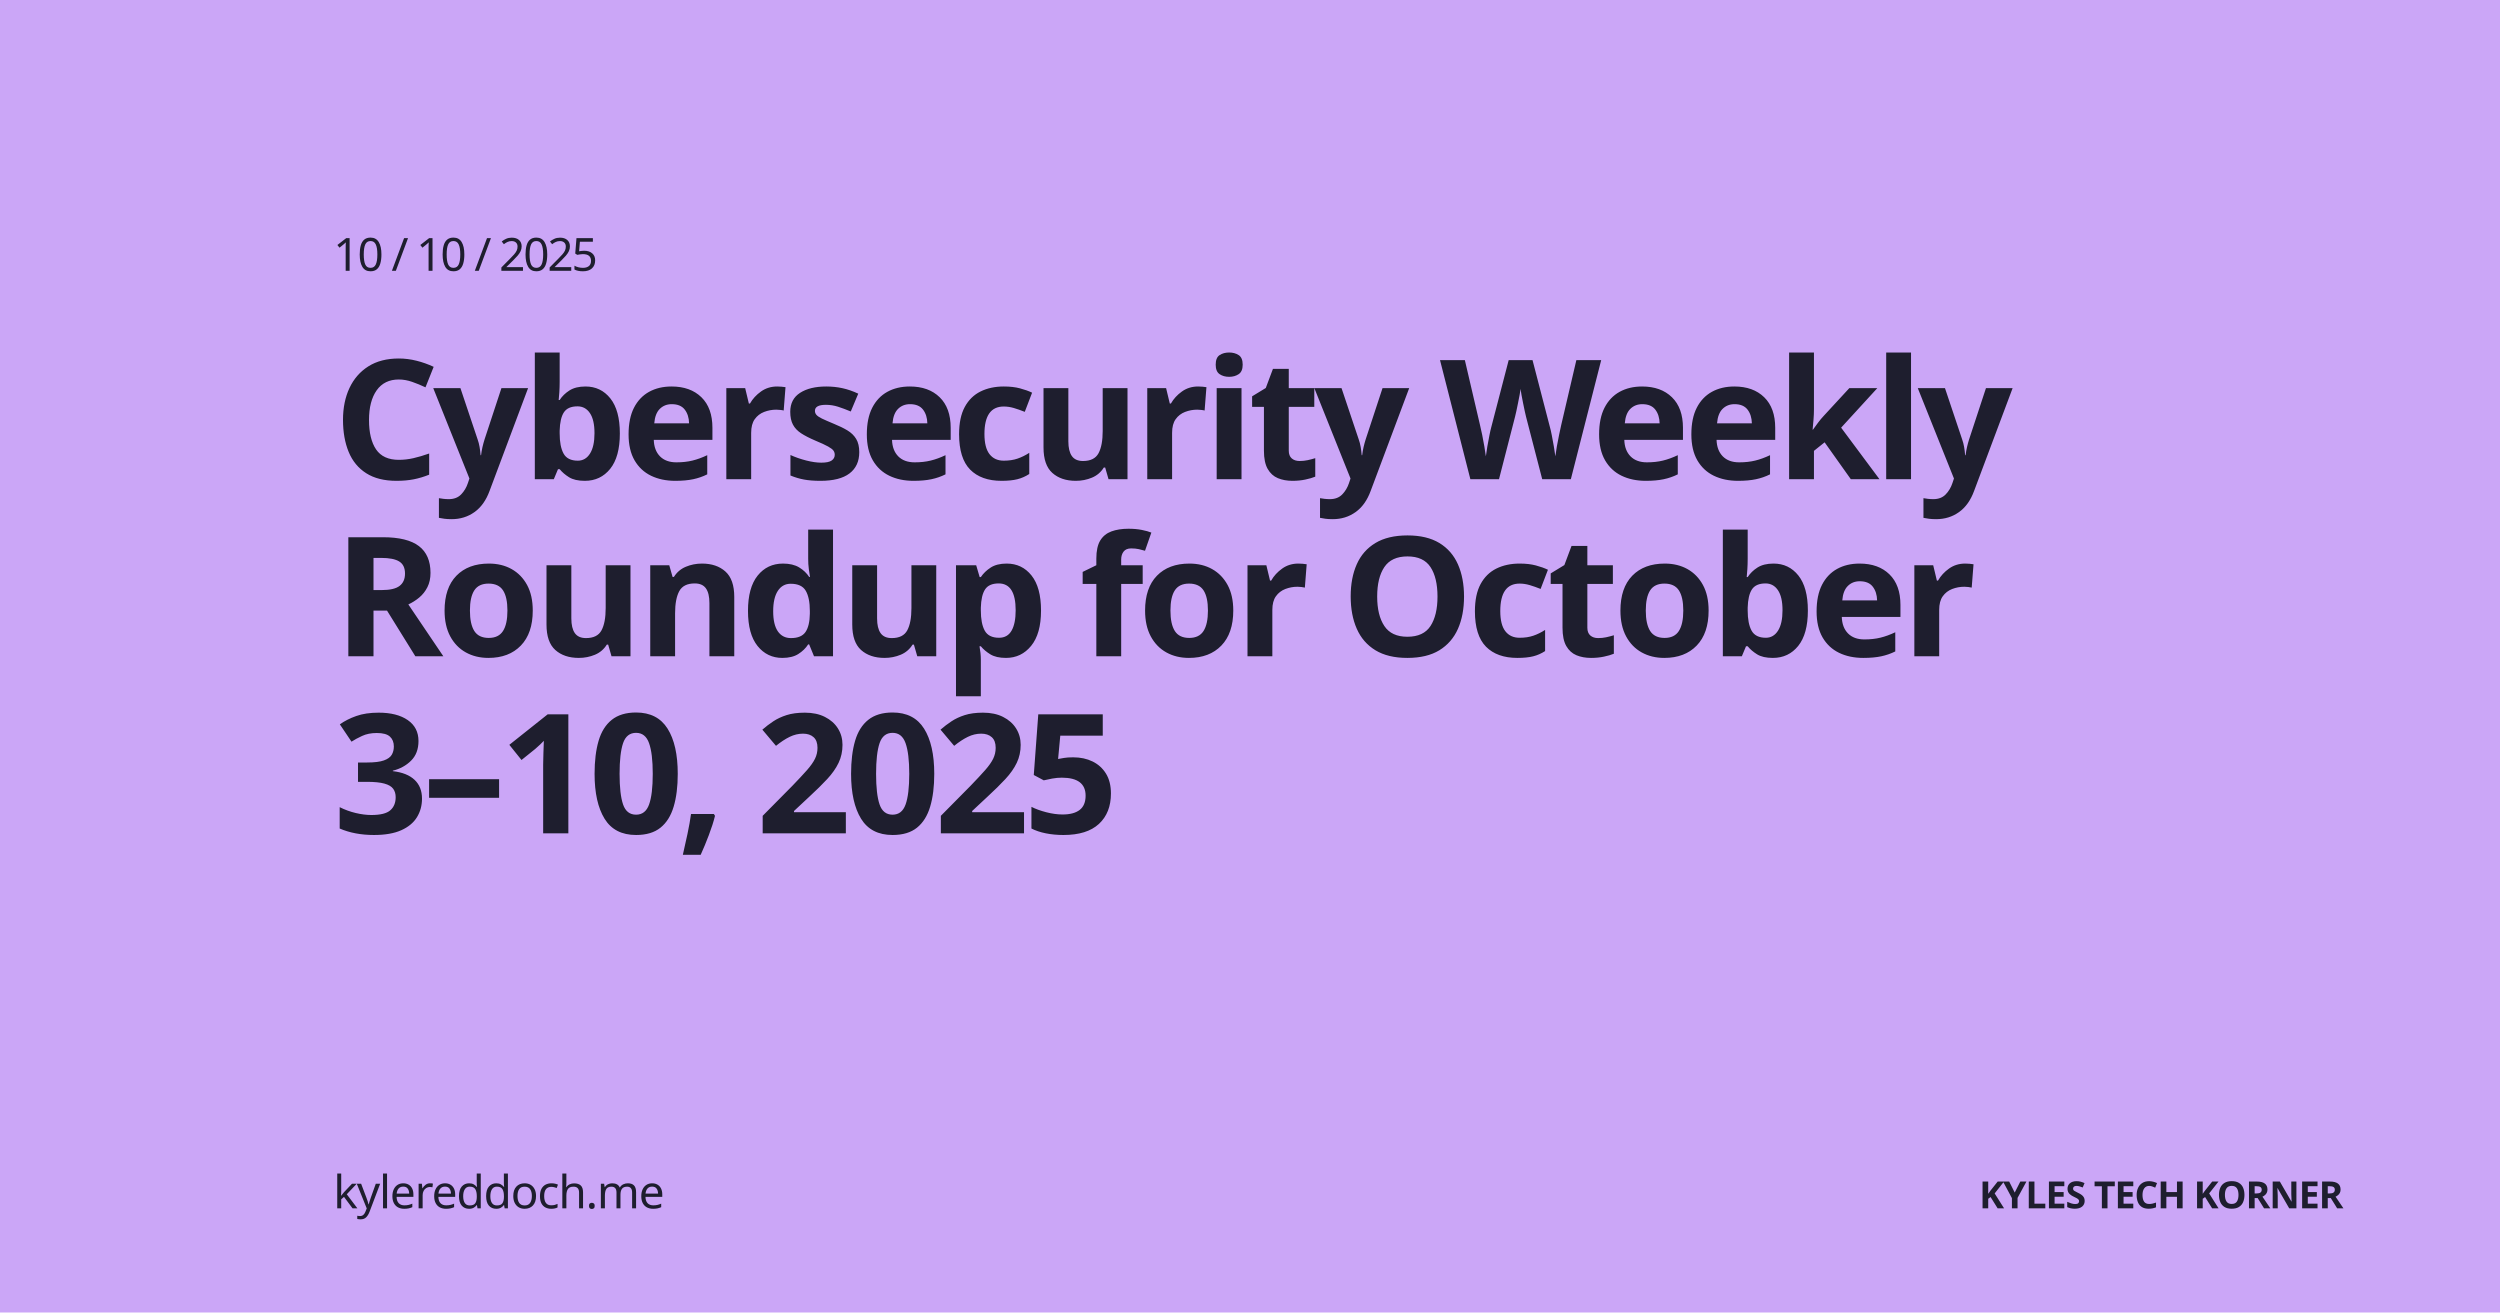
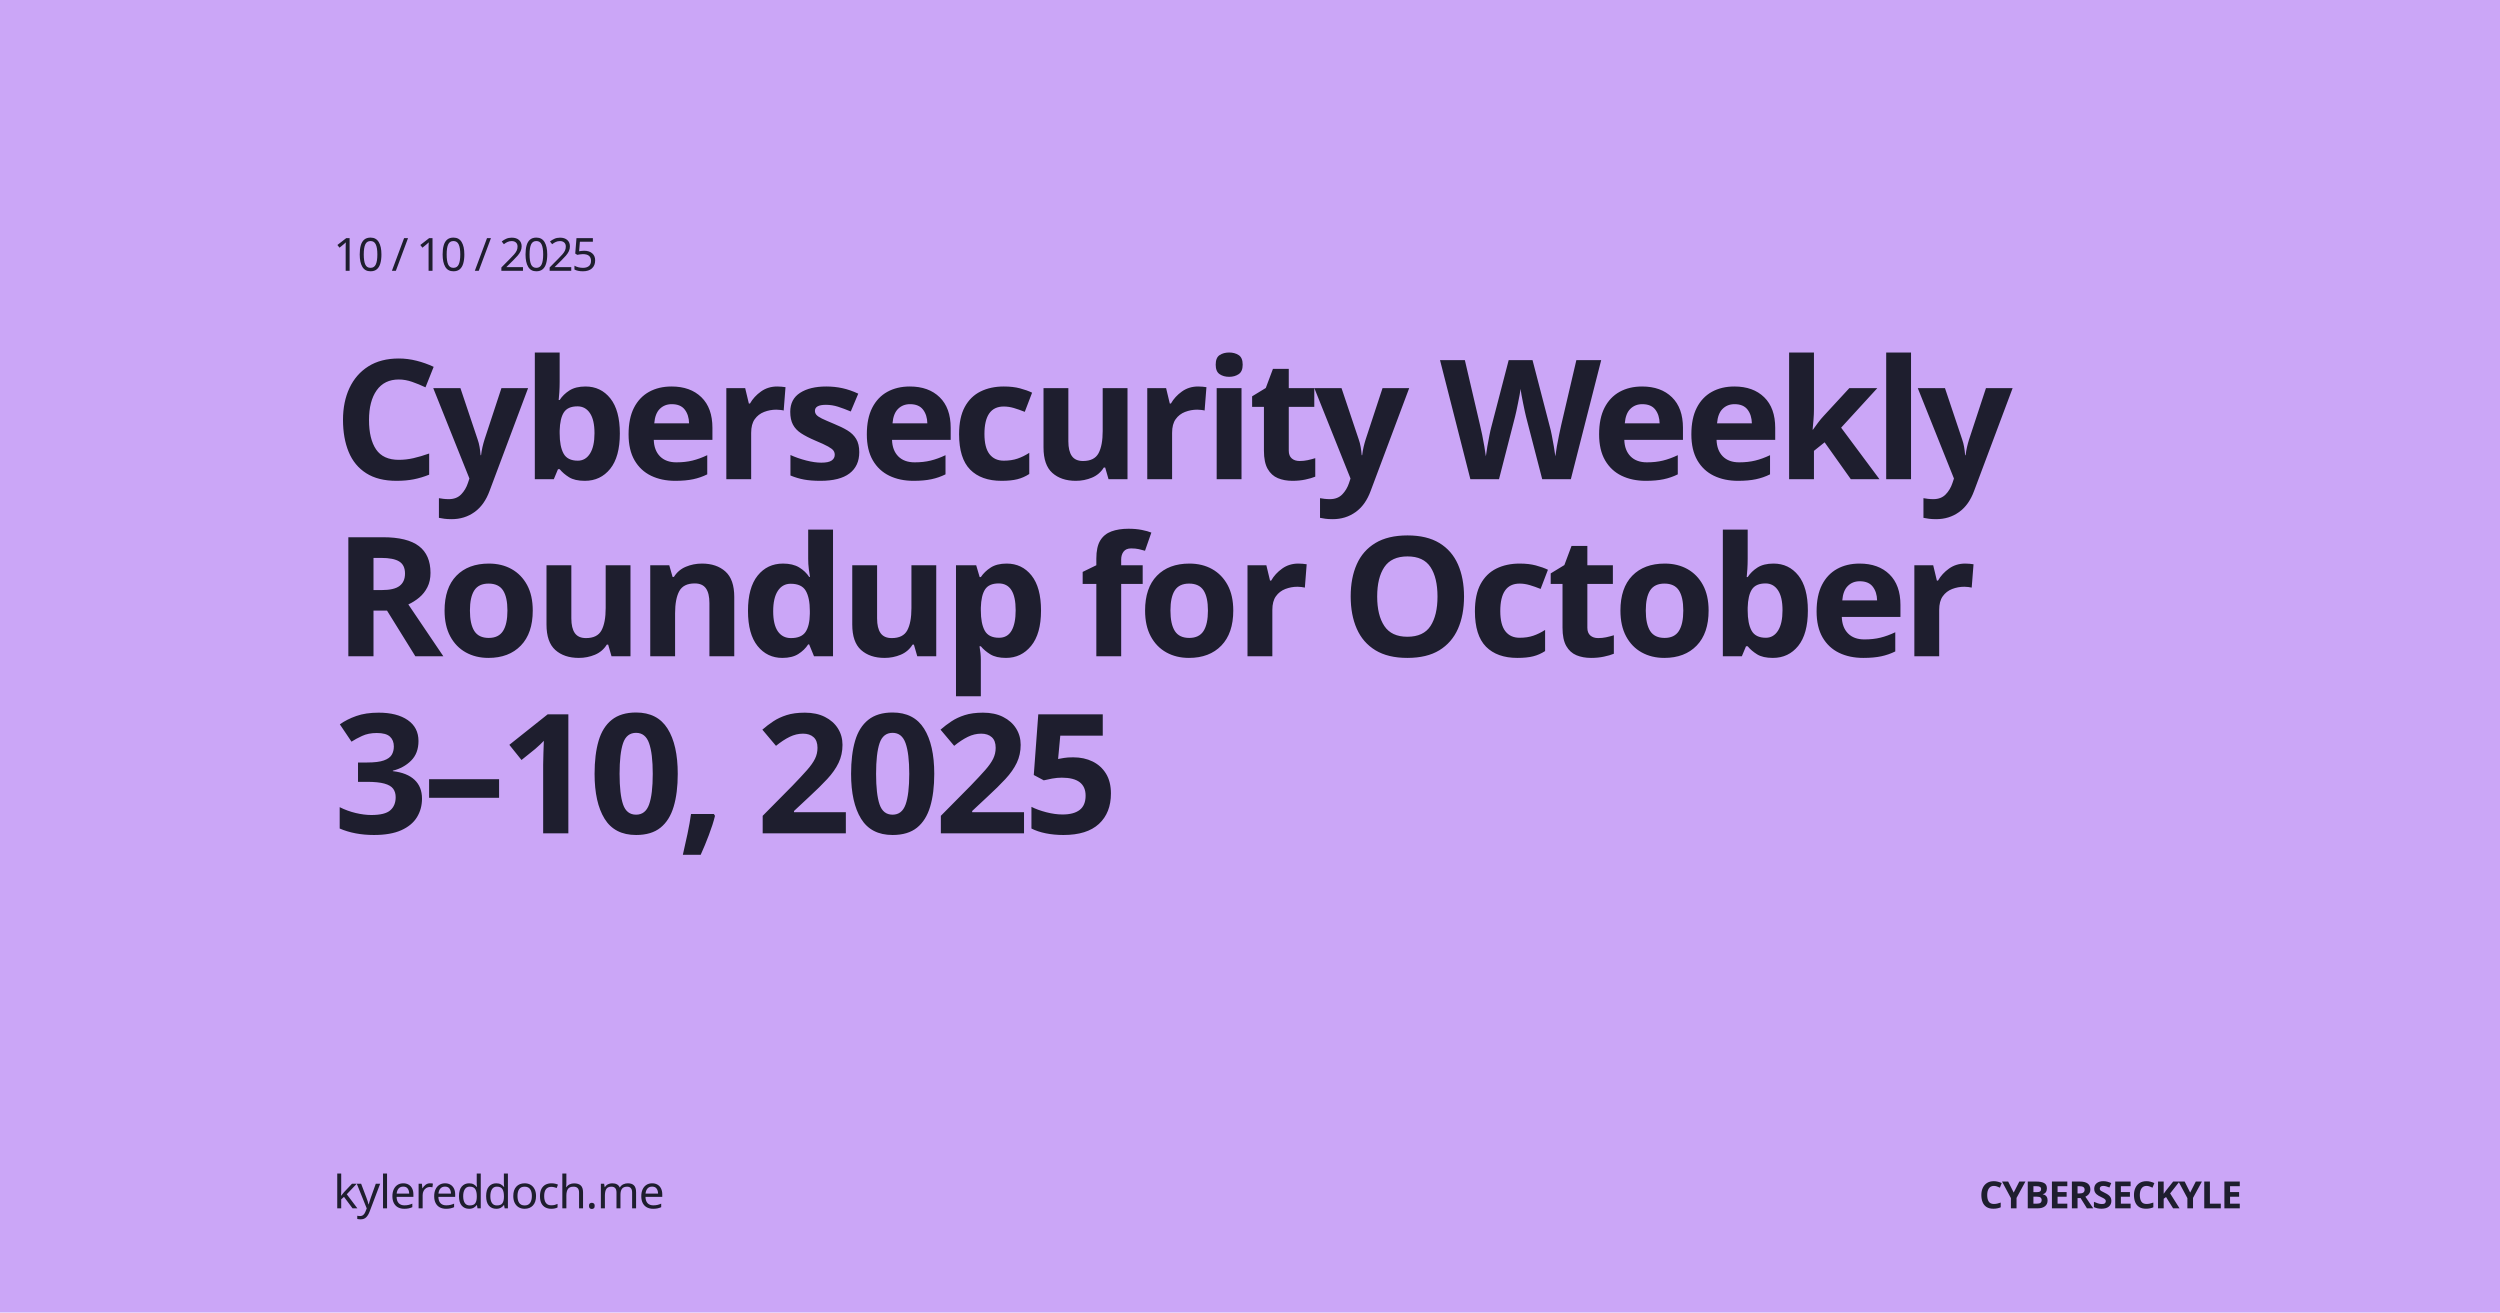
<svg xmlns="http://www.w3.org/2000/svg" width="1200" height="630" viewBox="0 0 1200 630" version="1.1">
  <rect id="bg" width="100%" height="100%" opacity="1" fill="#cba6f7" />
  <text font-family="'Atkinson Hyperlegible', Ubuntu, sans-serif" font-size="22" font-weight="500" fill="#1e1e2e" letter-spacing="-1">
    <tspan x="160" y="130">
      10 / 10 / 2025
    </tspan>
  </text>
  <text id="text" font-family="'Red Hat Display', Ubuntu, sans-serif" font-size="80" font-weight="900" fill="#1e1e2e" letter-spacing="-3">
    <tspan x="160" y="230"> Cybersecurity Weekly </tspan>
    <tspan x="160" y="315"> Roundup for October </tspan>
    <tspan x="160" y="400"> 3–10, 2025 </tspan>
  </text>
  <text font-family="'Atkinson Hyperlegible', Ubuntu, sans-serif" font-size="22" font-weight="500" fill="#1e1e2e" letter-spacing="-0.5">
    <tspan x="160" y="580">kylereddoch.me</tspan>
  </text>
  <text font-family="'Red Hat Display', Ubuntu, sans-serif" font-size="18" font-weight="950" fill="#1e1e2e" letter-spacing="-0.5">
-     <tspan x="950" y="580">KYLES TECH KORNER</tspan>
+     <tspan x="950" y="580">CYBERSECKYLE</tspan>
  </text>
</svg>
